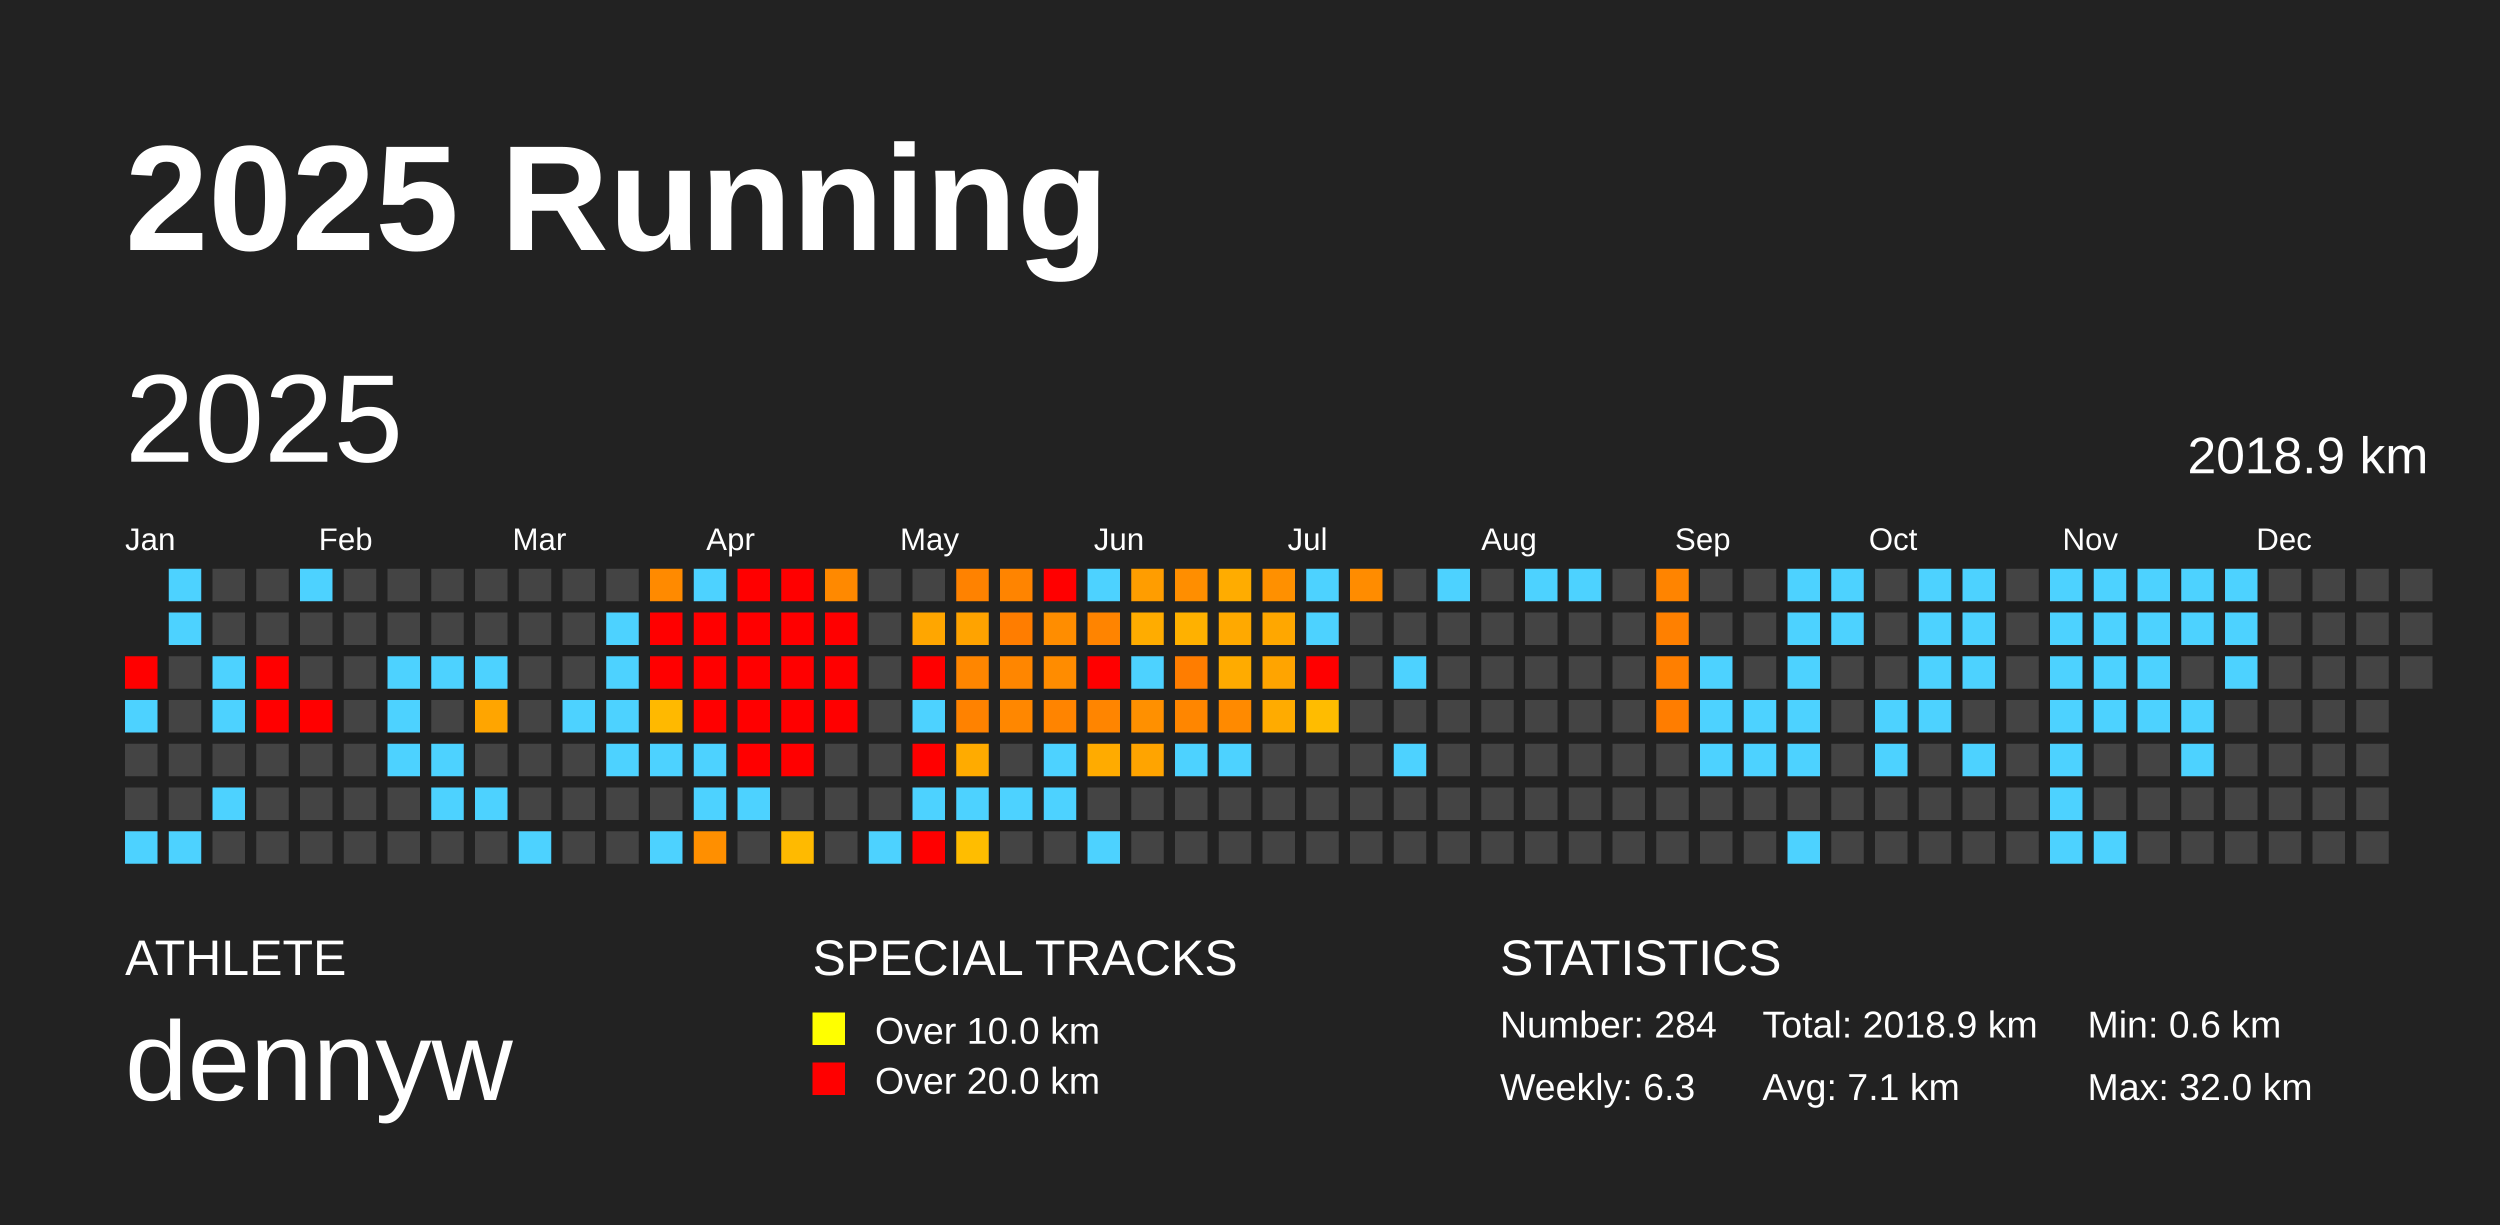
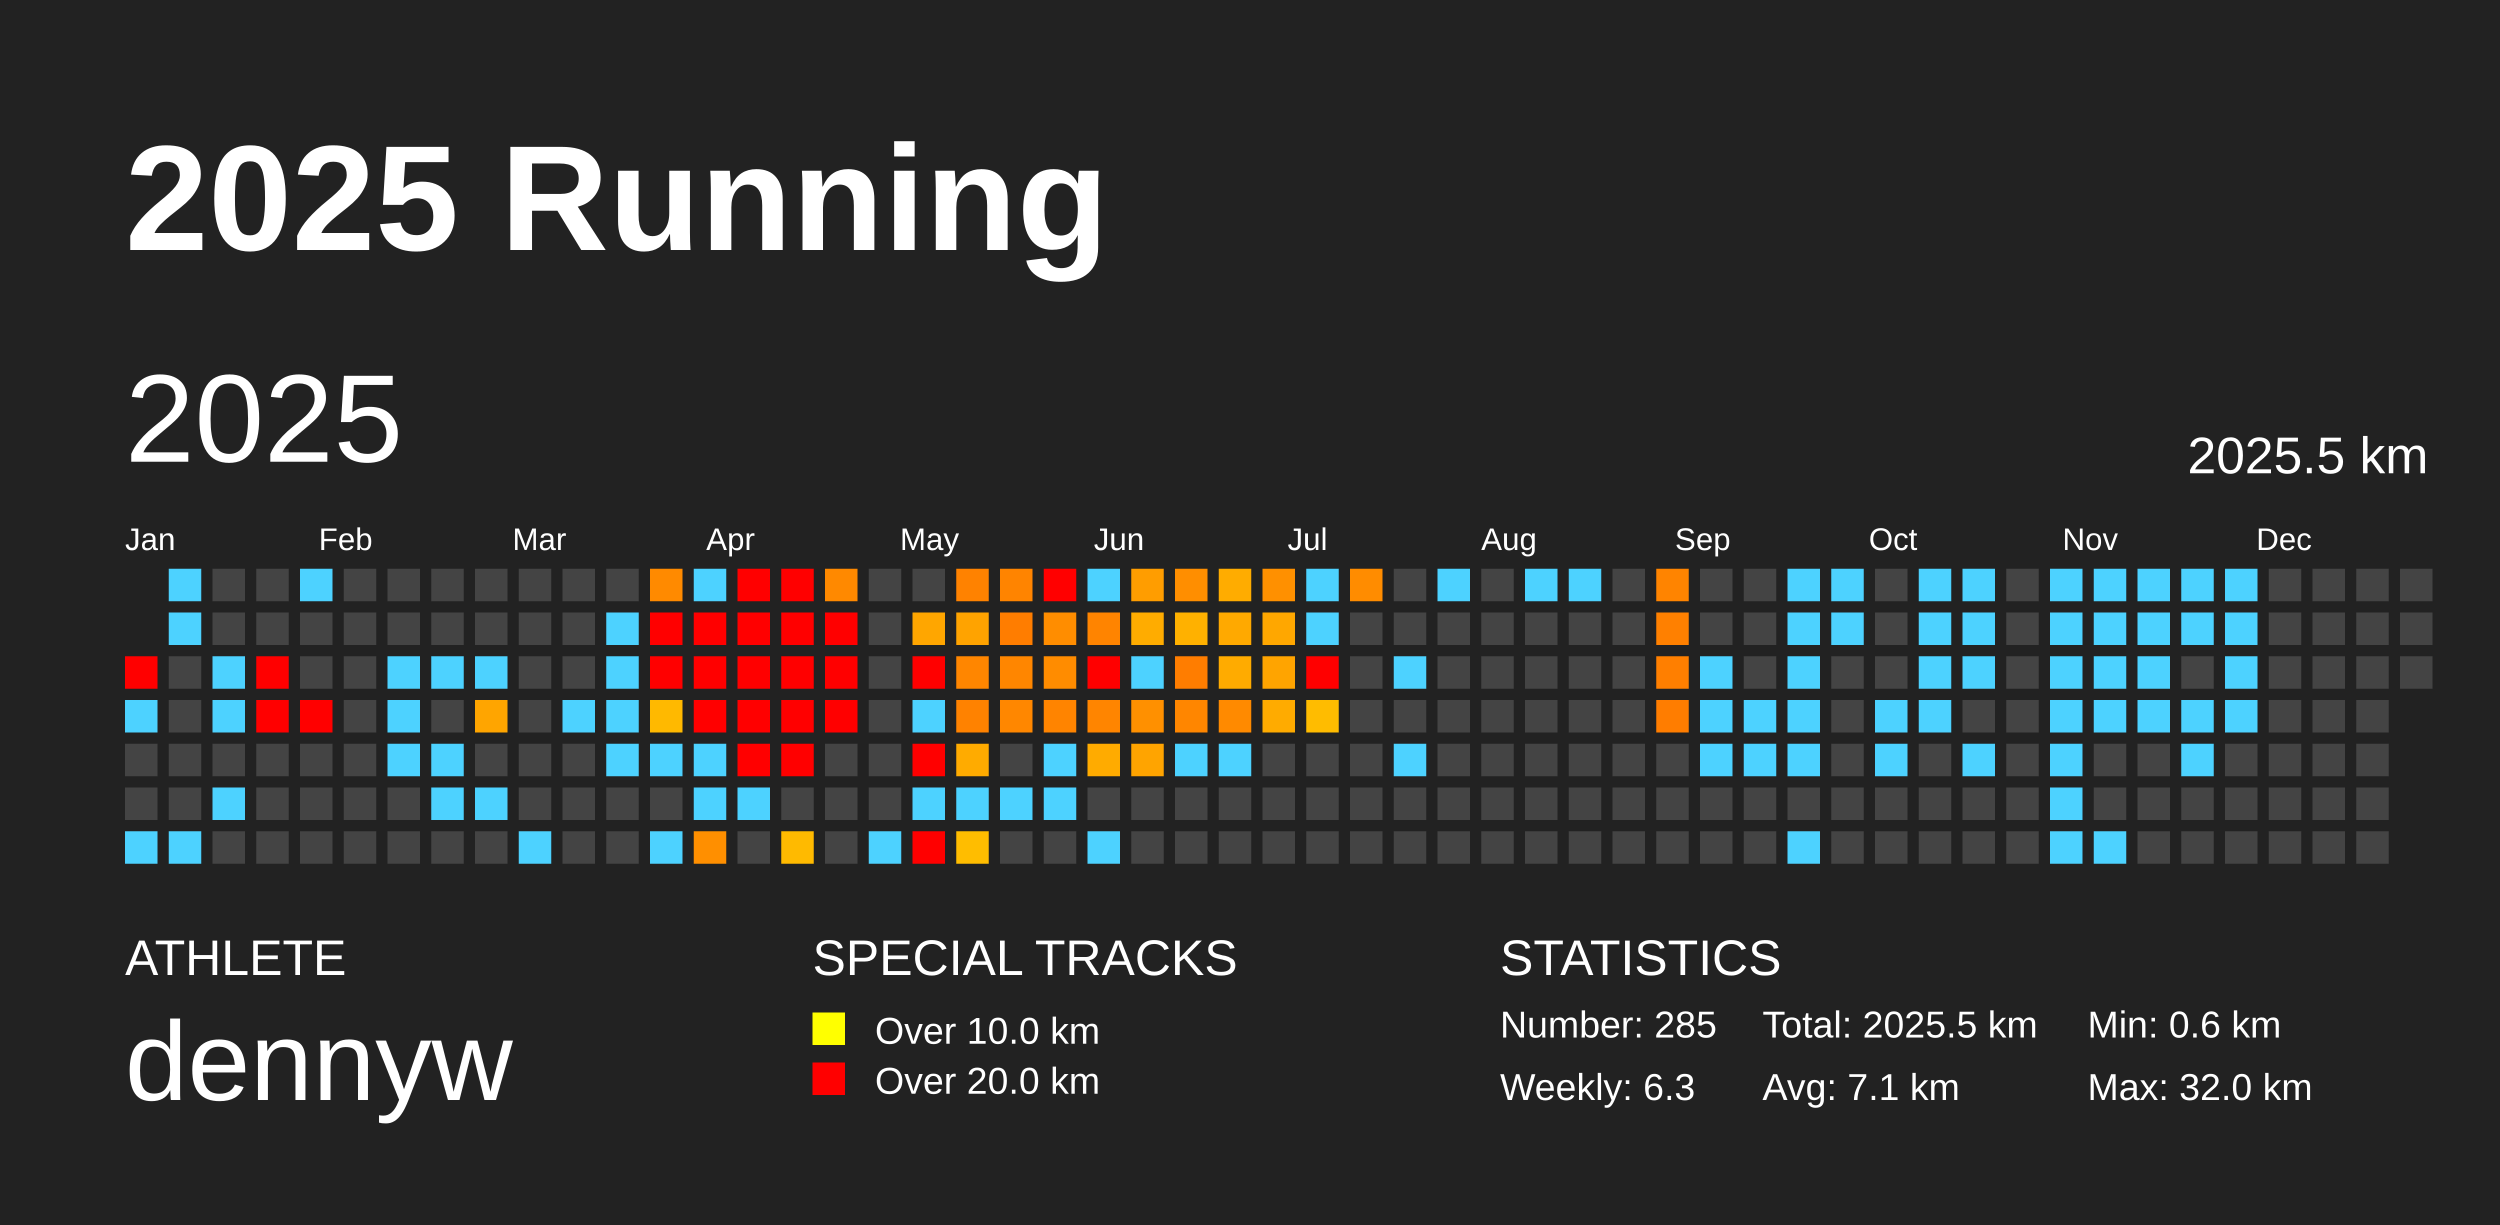
<svg xmlns="http://www.w3.org/2000/svg" baseProfile="full" height="98mm" version="1.1" viewBox="0,0,200,98" width="200mm">
  <defs />
  <rect fill="#222222" height="98" width="200" x="0" y="0" />
  <text fill="#FFFFFF" style="font-size:12px; font-family:Arial; font-weight:bold;" x="10" y="20">2025 Running</text>
  <text fill="#FFFFFF" style="font-size:4px; font-family:Arial" x="10" y="78">ATHLETE</text>
  <text fill="#FFFFFF" style="font-size:9px; font-family:Arial" x="10" y="88">dennyw</text>
  <text fill="#FFFFFF" style="font-size:4px; font-family:Arial" x="65" y="78">SPECIAL TRACKS</text>
  <rect fill="yellow" height="2.6" width="2.6" x="65" y="81" />
  <text fill="#FFFFFF" style="font-size:3px; font-family:Arial" x="70" y="83.5">Over 10.0 km</text>
  <rect fill="red" height="2.6" width="2.6" x="65" y="85" />
  <text fill="#FFFFFF" style="font-size:3px; font-family:Arial" x="70" y="87.5">Over 20.0 km</text>
  <text fill="#FFFFFF" style="font-size:4px; font-family:Arial" x="120" y="78">STATISTICS</text>
-   <text fill="#FFFFFF" style="font-size:3px; font-family:Arial" x="120" y="83">Number: 284</text>
+   <text fill="#FFFFFF" style="font-size:3px; font-family:Arial" x="120" y="83">Number: 285</text>
  <text fill="#FFFFFF" style="font-size:3px; font-family:Arial" x="120" y="88">Weekly: 6.3</text>
-   <text fill="#FFFFFF" style="font-size:3px; font-family:Arial" x="141" y="83">Total: 2018.9 km</text>
+   <text fill="#FFFFFF" style="font-size:3px; font-family:Arial" x="141" y="83">Total: 2025.5 km</text>
  <text fill="#FFFFFF" style="font-size:3px; font-family:Arial" x="141" y="88">Avg: 7.1 km</text>
  <text fill="#FFFFFF" style="font-size:3px; font-family:Arial" x="167" y="83">Min: 0.6 km</text>
  <text fill="#FFFFFF" style="font-size:3px; font-family:Arial" x="167" y="88">Max: 32.0 km</text>
  <text dominant-baseline="hanging" fill="#FFFFFF" style="font-size:10.0px; font-family:Arial;" x="10" y="30">2025</text>
-   <text dominant-baseline="hanging" fill="#FFFFFF" style="font-size:4.125px; font-family:Arial;" x="175" y="35">2018.9 km</text>
+   <text dominant-baseline="hanging" fill="#FFFFFF" style="font-size:4.125px; font-family:Arial;" x="175" y="35">2025.5 km</text>
  <text fill="#FFFFFF" style="font-size:2.5px; font-family:Arial" x="10.0" y="44">Jan</text>
  <text fill="#FFFFFF" style="font-size:2.5px; font-family:Arial" x="25.5" y="44">Feb</text>
  <text fill="#FFFFFF" style="font-size:2.5px; font-family:Arial" x="41.0" y="44">Mar</text>
  <text fill="#FFFFFF" style="font-size:2.5px; font-family:Arial" x="56.5" y="44">Apr</text>
  <text fill="#FFFFFF" style="font-size:2.5px; font-family:Arial" x="72.0" y="44">May</text>
  <text fill="#FFFFFF" style="font-size:2.5px; font-family:Arial" x="87.5" y="44">Jun</text>
  <text fill="#FFFFFF" style="font-size:2.5px; font-family:Arial" x="103.0" y="44">Jul</text>
  <text fill="#FFFFFF" style="font-size:2.5px; font-family:Arial" x="118.5" y="44">Aug</text>
  <text fill="#FFFFFF" style="font-size:2.5px; font-family:Arial" x="134.0" y="44">Sep</text>
  <text fill="#FFFFFF" style="font-size:2.5px; font-family:Arial" x="149.5" y="44">Oct</text>
  <text fill="#FFFFFF" style="font-size:2.5px; font-family:Arial" x="165.0" y="44">Nov</text>
  <text fill="#FFFFFF" style="font-size:2.5px; font-family:Arial" x="180.5" y="44">Dec</text>
  <rect fill="red" height="2.6" width="2.6" x="10.0" y="52.5" />
  <rect fill="#4dd2ff" height="2.6" width="2.6" x="10.0" y="56.0" />
  <rect fill="#444444" height="2.6" width="2.6" x="10.0" y="59.5" />
  <rect fill="#444444" height="2.6" width="2.6" x="10.0" y="63.0" />
  <rect fill="#4dd2ff" height="2.6" width="2.6" x="10.0" y="66.5" />
  <rect fill="#4dd2ff" height="2.6" width="2.6" x="13.5" y="45.5" />
  <rect fill="#4dd2ff" height="2.6" width="2.6" x="13.5" y="49.0" />
  <rect fill="#444444" height="2.6" width="2.6" x="13.5" y="52.5" />
  <rect fill="#444444" height="2.6" width="2.6" x="13.5" y="56.0" />
  <rect fill="#444444" height="2.6" width="2.6" x="13.5" y="59.5" />
  <rect fill="#444444" height="2.6" width="2.6" x="13.5" y="63.0" />
  <rect fill="#4dd2ff" height="2.6" width="2.6" x="13.5" y="66.5" />
  <rect fill="#444444" height="2.6" width="2.6" x="17.0" y="45.5" />
  <rect fill="#444444" height="2.6" width="2.6" x="17.0" y="49.0" />
  <rect fill="#4dd2ff" height="2.6" width="2.6" x="17.0" y="52.5" />
  <rect fill="#4dd2ff" height="2.6" width="2.6" x="17.0" y="56.0" />
  <rect fill="#444444" height="2.6" width="2.6" x="17.0" y="59.5" />
  <rect fill="#4dd2ff" height="2.6" width="2.6" x="17.0" y="63.0" />
  <rect fill="#444444" height="2.6" width="2.6" x="17.0" y="66.5" />
  <rect fill="#444444" height="2.6" width="2.6" x="20.5" y="45.5" />
  <rect fill="#444444" height="2.6" width="2.6" x="20.5" y="49.0" />
  <rect fill="red" height="2.6" width="2.6" x="20.5" y="52.5" />
  <rect fill="red" height="2.6" width="2.6" x="20.5" y="56.0" />
  <rect fill="#444444" height="2.6" width="2.6" x="20.5" y="59.5" />
  <rect fill="#444444" height="2.6" width="2.6" x="20.5" y="63.0" />
  <rect fill="#444444" height="2.6" width="2.6" x="20.5" y="66.5" />
  <rect fill="#4dd2ff" height="2.6" width="2.6" x="24.0" y="45.5" />
  <rect fill="#444444" height="2.6" width="2.6" x="24.0" y="49.0" />
  <rect fill="#444444" height="2.6" width="2.6" x="24.0" y="52.5" />
  <rect fill="red" height="2.6" width="2.6" x="24.0" y="56.0" />
  <rect fill="#444444" height="2.6" width="2.6" x="24.0" y="59.5" />
  <rect fill="#444444" height="2.6" width="2.6" x="24.0" y="63.0" />
  <rect fill="#444444" height="2.6" width="2.6" x="24.0" y="66.5" />
  <rect fill="#444444" height="2.6" width="2.6" x="27.5" y="45.5" />
  <rect fill="#444444" height="2.6" width="2.6" x="27.5" y="49.0" />
  <rect fill="#444444" height="2.6" width="2.6" x="27.5" y="52.5" />
  <rect fill="#444444" height="2.6" width="2.6" x="27.5" y="56.0" />
  <rect fill="#444444" height="2.6" width="2.6" x="27.5" y="59.5" />
  <rect fill="#444444" height="2.6" width="2.6" x="27.5" y="63.0" />
  <rect fill="#444444" height="2.6" width="2.6" x="27.5" y="66.5" />
  <rect fill="#444444" height="2.6" width="2.6" x="31.0" y="45.5" />
  <rect fill="#444444" height="2.6" width="2.6" x="31.0" y="49.0" />
  <rect fill="#4dd2ff" height="2.6" width="2.6" x="31.0" y="52.5" />
  <rect fill="#4dd2ff" height="2.6" width="2.6" x="31.0" y="56.0" />
  <rect fill="#4dd2ff" height="2.6" width="2.6" x="31.0" y="59.5" />
  <rect fill="#444444" height="2.6" width="2.6" x="31.0" y="63.0" />
  <rect fill="#444444" height="2.6" width="2.6" x="31.0" y="66.5" />
  <rect fill="#444444" height="2.6" width="2.6" x="34.5" y="45.5" />
  <rect fill="#444444" height="2.6" width="2.6" x="34.5" y="49.0" />
  <rect fill="#4dd2ff" height="2.6" width="2.6" x="34.5" y="52.5" />
  <rect fill="#444444" height="2.6" width="2.6" x="34.5" y="56.0" />
  <rect fill="#4dd2ff" height="2.6" width="2.6" x="34.5" y="59.5" />
  <rect fill="#4dd2ff" height="2.6" width="2.6" x="34.5" y="63.0" />
  <rect fill="#444444" height="2.6" width="2.6" x="34.5" y="66.5" />
  <rect fill="#444444" height="2.6" width="2.6" x="38.0" y="45.5" />
  <rect fill="#444444" height="2.6" width="2.6" x="38.0" y="49.0" />
  <rect fill="#4dd2ff" height="2.6" width="2.6" x="38.0" y="52.5" />
  <rect fill="#ffa500" height="2.6" width="2.6" x="38.0" y="56.0" />
  <rect fill="#444444" height="2.6" width="2.6" x="38.0" y="59.5" />
  <rect fill="#4dd2ff" height="2.6" width="2.6" x="38.0" y="63.0" />
  <rect fill="#444444" height="2.6" width="2.6" x="38.0" y="66.5" />
  <rect fill="#444444" height="2.6" width="2.6" x="41.5" y="45.5" />
  <rect fill="#444444" height="2.6" width="2.6" x="41.5" y="49.0" />
  <rect fill="#444444" height="2.6" width="2.6" x="41.5" y="52.5" />
  <rect fill="#444444" height="2.6" width="2.6" x="41.5" y="56.0" />
  <rect fill="#444444" height="2.6" width="2.6" x="41.5" y="59.5" />
  <rect fill="#444444" height="2.6" width="2.6" x="41.5" y="63.0" />
  <rect fill="#4dd2ff" height="2.6" width="2.6" x="41.5" y="66.5" />
  <rect fill="#444444" height="2.6" width="2.6" x="45.0" y="45.5" />
  <rect fill="#444444" height="2.6" width="2.6" x="45.0" y="49.0" />
  <rect fill="#444444" height="2.6" width="2.6" x="45.0" y="52.5" />
  <rect fill="#4dd2ff" height="2.6" width="2.6" x="45.0" y="56.0" />
  <rect fill="#444444" height="2.6" width="2.6" x="45.0" y="59.5" />
  <rect fill="#444444" height="2.6" width="2.6" x="45.0" y="63.0" />
  <rect fill="#444444" height="2.6" width="2.6" x="45.0" y="66.5" />
  <rect fill="#444444" height="2.6" width="2.6" x="48.5" y="45.5" />
  <rect fill="#4dd2ff" height="2.6" width="2.6" x="48.5" y="49.0" />
  <rect fill="#4dd2ff" height="2.6" width="2.6" x="48.5" y="52.5" />
  <rect fill="#4dd2ff" height="2.6" width="2.6" x="48.5" y="56.0" />
  <rect fill="#4dd2ff" height="2.6" width="2.6" x="48.5" y="59.5" />
  <rect fill="#444444" height="2.6" width="2.6" x="48.5" y="63.0" />
  <rect fill="#444444" height="2.6" width="2.6" x="48.5" y="66.5" />
  <rect fill="#ff8a00" height="2.6" width="2.6" x="52.0" y="45.5" />
  <rect fill="red" height="2.6" width="2.6" x="52.0" y="49.0" />
  <rect fill="red" height="2.6" width="2.6" x="52.0" y="52.5" />
  <rect fill="#ffb900" height="2.6" width="2.6" x="52.0" y="56.0" />
  <rect fill="#4dd2ff" height="2.6" width="2.6" x="52.0" y="59.5" />
  <rect fill="#444444" height="2.6" width="2.6" x="52.0" y="63.0" />
  <rect fill="#4dd2ff" height="2.6" width="2.6" x="52.0" y="66.5" />
  <rect fill="#4dd2ff" height="2.6" width="2.6" x="55.5" y="45.5" />
  <rect fill="red" height="2.6" width="2.6" x="55.5" y="49.0" />
  <rect fill="red" height="2.6" width="2.6" x="55.5" y="52.5" />
  <rect fill="red" height="2.6" width="2.6" x="55.5" y="56.0" />
  <rect fill="#4dd2ff" height="2.6" width="2.6" x="55.5" y="59.5" />
  <rect fill="#4dd2ff" height="2.6" width="2.6" x="55.5" y="63.0" />
  <rect fill="#ff8f00" height="2.6" width="2.6" x="55.5" y="66.5" />
  <rect fill="red" height="2.6" width="2.6" x="59.0" y="45.5" />
  <rect fill="red" height="2.6" width="2.6" x="59.0" y="49.0" />
  <rect fill="red" height="2.6" width="2.6" x="59.0" y="52.5" />
  <rect fill="red" height="2.6" width="2.6" x="59.0" y="56.0" />
  <rect fill="red" height="2.6" width="2.6" x="59.0" y="59.5" />
  <rect fill="#4dd2ff" height="2.6" width="2.6" x="59.0" y="63.0" />
  <rect fill="#444444" height="2.6" width="2.6" x="59.0" y="66.5" />
  <rect fill="red" height="2.6" width="2.6" x="62.5" y="45.5" />
  <rect fill="red" height="2.6" width="2.6" x="62.5" y="49.0" />
  <rect fill="red" height="2.6" width="2.6" x="62.5" y="52.5" />
  <rect fill="red" height="2.6" width="2.6" x="62.5" y="56.0" />
  <rect fill="red" height="2.6" width="2.6" x="62.5" y="59.5" />
  <rect fill="#444444" height="2.6" width="2.6" x="62.5" y="63.0" />
  <rect fill="#ffba00" height="2.6" width="2.6" x="62.5" y="66.5" />
  <rect fill="#ff8900" height="2.6" width="2.6" x="66.0" y="45.5" />
  <rect fill="red" height="2.6" width="2.6" x="66.0" y="49.0" />
  <rect fill="red" height="2.6" width="2.6" x="66.0" y="52.5" />
  <rect fill="red" height="2.6" width="2.6" x="66.0" y="56.0" />
  <rect fill="#444444" height="2.6" width="2.6" x="66.0" y="59.5" />
  <rect fill="#444444" height="2.6" width="2.6" x="66.0" y="63.0" />
  <rect fill="#444444" height="2.6" width="2.6" x="66.0" y="66.5" />
  <rect fill="#444444" height="2.6" width="2.6" x="69.5" y="45.5" />
  <rect fill="#444444" height="2.6" width="2.6" x="69.5" y="49.0" />
  <rect fill="#444444" height="2.6" width="2.6" x="69.5" y="52.5" />
  <rect fill="#444444" height="2.6" width="2.6" x="69.5" y="56.0" />
  <rect fill="#444444" height="2.6" width="2.6" x="69.5" y="59.5" />
  <rect fill="#444444" height="2.6" width="2.6" x="69.5" y="63.0" />
  <rect fill="#4dd2ff" height="2.6" width="2.6" x="69.5" y="66.5" />
  <rect fill="#444444" height="2.6" width="2.6" x="73.0" y="45.5" />
  <rect fill="#ffa600" height="2.6" width="2.6" x="73.0" y="49.0" />
  <rect fill="red" height="2.6" width="2.6" x="73.0" y="52.5" />
  <rect fill="#4dd2ff" height="2.6" width="2.6" x="73.0" y="56.0" />
  <rect fill="red" height="2.6" width="2.6" x="73.0" y="59.5" />
  <rect fill="#4dd2ff" height="2.6" width="2.6" x="73.0" y="63.0" />
  <rect fill="red" height="2.6" width="2.6" x="73.0" y="66.5" />
  <rect fill="#ff8200" height="2.6" width="2.6" x="76.5" y="45.5" />
  <rect fill="#ffa300" height="2.6" width="2.6" x="76.5" y="49.0" />
  <rect fill="#ff8600" height="2.6" width="2.6" x="76.5" y="52.5" />
  <rect fill="#ff8200" height="2.6" width="2.6" x="76.5" y="56.0" />
  <rect fill="#ffab00" height="2.6" width="2.6" x="76.5" y="59.5" />
  <rect fill="#4dd2ff" height="2.6" width="2.6" x="76.5" y="63.0" />
  <rect fill="#ffbd00" height="2.6" width="2.6" x="76.5" y="66.5" />
  <rect fill="#ff8400" height="2.6" width="2.6" x="80.0" y="45.5" />
  <rect fill="#ff7d00" height="2.6" width="2.6" x="80.0" y="49.0" />
  <rect fill="#ff8600" height="2.6" width="2.6" x="80.0" y="52.5" />
  <rect fill="#ff8700" height="2.6" width="2.6" x="80.0" y="56.0" />
  <rect fill="#444444" height="2.6" width="2.6" x="80.0" y="59.5" />
  <rect fill="#4dd2ff" height="2.6" width="2.6" x="80.0" y="63.0" />
  <rect fill="#444444" height="2.6" width="2.6" x="80.0" y="66.5" />
  <rect fill="red" height="2.6" width="2.6" x="83.5" y="45.5" />
  <rect fill="#ff8d00" height="2.6" width="2.6" x="83.5" y="49.0" />
  <rect fill="#ff8c00" height="2.6" width="2.6" x="83.5" y="52.5" />
  <rect fill="#ff8400" height="2.6" width="2.6" x="83.5" y="56.0" />
  <rect fill="#4dd2ff" height="2.6" width="2.6" x="83.5" y="59.5" />
  <rect fill="#4dd2ff" height="2.6" width="2.6" x="83.5" y="63.0" />
  <rect fill="#444444" height="2.6" width="2.6" x="83.5" y="66.5" />
  <rect fill="#4dd2ff" height="2.6" width="2.6" x="87.0" y="45.5" />
  <rect fill="#ff8400" height="2.6" width="2.6" x="87.0" y="49.0" />
  <rect fill="red" height="2.6" width="2.6" x="87.0" y="52.5" />
  <rect fill="#ff8500" height="2.6" width="2.6" x="87.0" y="56.0" />
  <rect fill="#ffab00" height="2.6" width="2.6" x="87.0" y="59.5" />
  <rect fill="#444444" height="2.6" width="2.6" x="87.0" y="63.0" />
  <rect fill="#4dd2ff" height="2.6" width="2.6" x="87.0" y="66.5" />
  <rect fill="#ff9d00" height="2.6" width="2.6" x="90.5" y="45.5" />
  <rect fill="#ffac00" height="2.6" width="2.6" x="90.5" y="49.0" />
  <rect fill="#4dd2ff" height="2.6" width="2.6" x="90.5" y="52.5" />
  <rect fill="#ff9000" height="2.6" width="2.6" x="90.5" y="56.0" />
  <rect fill="#ffa400" height="2.6" width="2.6" x="90.5" y="59.5" />
  <rect fill="#444444" height="2.6" width="2.6" x="90.5" y="63.0" />
  <rect fill="#444444" height="2.6" width="2.6" x="90.5" y="66.5" />
  <rect fill="#ff8e00" height="2.6" width="2.6" x="94.0" y="45.5" />
  <rect fill="#ffb100" height="2.6" width="2.6" x="94.0" y="49.0" />
  <rect fill="#ff7d00" height="2.6" width="2.6" x="94.0" y="52.5" />
  <rect fill="#ff8600" height="2.6" width="2.6" x="94.0" y="56.0" />
  <rect fill="#4dd2ff" height="2.6" width="2.6" x="94.0" y="59.5" />
  <rect fill="#444444" height="2.6" width="2.6" x="94.0" y="63.0" />
  <rect fill="#444444" height="2.6" width="2.6" x="94.0" y="66.5" />
  <rect fill="#ffac00" height="2.6" width="2.6" x="97.5" y="45.5" />
  <rect fill="#ffa900" height="2.6" width="2.6" x="97.5" y="49.0" />
  <rect fill="#ffab00" height="2.6" width="2.6" x="97.5" y="52.5" />
  <rect fill="#ff8a00" height="2.6" width="2.6" x="97.5" y="56.0" />
  <rect fill="#4dd2ff" height="2.6" width="2.6" x="97.5" y="59.5" />
  <rect fill="#444444" height="2.6" width="2.6" x="97.5" y="63.0" />
  <rect fill="#444444" height="2.6" width="2.6" x="97.5" y="66.5" />
  <rect fill="#ff9000" height="2.6" width="2.6" x="101.0" y="45.5" />
  <rect fill="#ffa700" height="2.6" width="2.6" x="101.0" y="49.0" />
  <rect fill="#ffa400" height="2.6" width="2.6" x="101.0" y="52.5" />
  <rect fill="#ffab00" height="2.6" width="2.6" x="101.0" y="56.0" />
  <rect fill="#444444" height="2.6" width="2.6" x="101.0" y="59.5" />
  <rect fill="#444444" height="2.6" width="2.6" x="101.0" y="63.0" />
  <rect fill="#444444" height="2.6" width="2.6" x="101.0" y="66.5" />
  <rect fill="#4dd2ff" height="2.6" width="2.6" x="104.5" y="45.5" />
  <rect fill="#4dd2ff" height="2.6" width="2.6" x="104.5" y="49.0" />
  <rect fill="red" height="2.6" width="2.6" x="104.5" y="52.5" />
  <rect fill="#ffbc00" height="2.6" width="2.6" x="104.5" y="56.0" />
  <rect fill="#444444" height="2.6" width="2.6" x="104.5" y="59.5" />
  <rect fill="#444444" height="2.6" width="2.6" x="104.5" y="63.0" />
  <rect fill="#444444" height="2.6" width="2.6" x="104.5" y="66.5" />
  <rect fill="#ff8c00" height="2.6" width="2.6" x="108.0" y="45.5" />
  <rect fill="#444444" height="2.6" width="2.6" x="108.0" y="49.0" />
  <rect fill="#444444" height="2.6" width="2.6" x="108.0" y="52.5" />
  <rect fill="#444444" height="2.6" width="2.6" x="108.0" y="56.0" />
  <rect fill="#444444" height="2.6" width="2.6" x="108.0" y="59.5" />
  <rect fill="#444444" height="2.6" width="2.6" x="108.0" y="63.0" />
  <rect fill="#444444" height="2.6" width="2.6" x="108.0" y="66.5" />
  <rect fill="#444444" height="2.6" width="2.6" x="111.5" y="45.5" />
  <rect fill="#444444" height="2.6" width="2.6" x="111.5" y="49.0" />
  <rect fill="#4dd2ff" height="2.6" width="2.6" x="111.5" y="52.5" />
  <rect fill="#444444" height="2.6" width="2.6" x="111.5" y="56.0" />
  <rect fill="#4dd2ff" height="2.6" width="2.6" x="111.5" y="59.5" />
  <rect fill="#444444" height="2.6" width="2.6" x="111.5" y="63.0" />
  <rect fill="#444444" height="2.6" width="2.6" x="111.5" y="66.5" />
  <rect fill="#4dd2ff" height="2.6" width="2.6" x="115.0" y="45.5" />
  <rect fill="#444444" height="2.6" width="2.6" x="115.0" y="49.0" />
  <rect fill="#444444" height="2.6" width="2.6" x="115.0" y="52.5" />
  <rect fill="#444444" height="2.6" width="2.6" x="115.0" y="56.0" />
  <rect fill="#444444" height="2.6" width="2.6" x="115.0" y="59.5" />
  <rect fill="#444444" height="2.6" width="2.6" x="115.0" y="63.0" />
  <rect fill="#444444" height="2.6" width="2.6" x="115.0" y="66.5" />
  <rect fill="#444444" height="2.6" width="2.6" x="118.5" y="45.5" />
  <rect fill="#444444" height="2.6" width="2.6" x="118.5" y="49.0" />
  <rect fill="#444444" height="2.6" width="2.6" x="118.5" y="52.5" />
  <rect fill="#444444" height="2.6" width="2.6" x="118.5" y="56.0" />
  <rect fill="#444444" height="2.6" width="2.6" x="118.5" y="59.5" />
  <rect fill="#444444" height="2.6" width="2.6" x="118.5" y="63.0" />
  <rect fill="#444444" height="2.6" width="2.6" x="118.5" y="66.5" />
  <rect fill="#4dd2ff" height="2.6" width="2.6" x="122.0" y="45.5" />
  <rect fill="#444444" height="2.6" width="2.6" x="122.0" y="49.0" />
  <rect fill="#444444" height="2.6" width="2.6" x="122.0" y="52.5" />
  <rect fill="#444444" height="2.6" width="2.6" x="122.0" y="56.0" />
  <rect fill="#444444" height="2.6" width="2.6" x="122.0" y="59.5" />
  <rect fill="#444444" height="2.6" width="2.6" x="122.0" y="63.0" />
  <rect fill="#444444" height="2.6" width="2.6" x="122.0" y="66.5" />
  <rect fill="#4dd2ff" height="2.6" width="2.6" x="125.5" y="45.5" />
  <rect fill="#444444" height="2.6" width="2.6" x="125.5" y="49.0" />
  <rect fill="#444444" height="2.6" width="2.6" x="125.5" y="52.5" />
  <rect fill="#444444" height="2.6" width="2.6" x="125.5" y="56.0" />
  <rect fill="#444444" height="2.6" width="2.6" x="125.5" y="59.5" />
  <rect fill="#444444" height="2.6" width="2.6" x="125.5" y="63.0" />
  <rect fill="#444444" height="2.6" width="2.6" x="125.5" y="66.5" />
  <rect fill="#444444" height="2.6" width="2.6" x="129.0" y="45.5" />
  <rect fill="#444444" height="2.6" width="2.6" x="129.0" y="49.0" />
  <rect fill="#444444" height="2.6" width="2.6" x="129.0" y="52.5" />
  <rect fill="#444444" height="2.6" width="2.6" x="129.0" y="56.0" />
  <rect fill="#444444" height="2.6" width="2.6" x="129.0" y="59.5" />
  <rect fill="#444444" height="2.6" width="2.6" x="129.0" y="63.0" />
  <rect fill="#444444" height="2.6" width="2.6" x="129.0" y="66.5" />
  <rect fill="#ff8400" height="2.6" width="2.6" x="132.5" y="45.5" />
  <rect fill="#ff8000" height="2.6" width="2.6" x="132.5" y="49.0" />
  <rect fill="#ff7f00" height="2.6" width="2.6" x="132.5" y="52.5" />
  <rect fill="#ff7d00" height="2.6" width="2.6" x="132.5" y="56.0" />
  <rect fill="#444444" height="2.6" width="2.6" x="132.5" y="59.5" />
  <rect fill="#444444" height="2.6" width="2.6" x="132.5" y="63.0" />
  <rect fill="#444444" height="2.6" width="2.6" x="132.5" y="66.5" />
  <rect fill="#444444" height="2.6" width="2.6" x="136.0" y="45.5" />
  <rect fill="#444444" height="2.6" width="2.6" x="136.0" y="49.0" />
  <rect fill="#4dd2ff" height="2.6" width="2.6" x="136.0" y="52.5" />
  <rect fill="#4dd2ff" height="2.6" width="2.6" x="136.0" y="56.0" />
  <rect fill="#4dd2ff" height="2.6" width="2.6" x="136.0" y="59.5" />
  <rect fill="#444444" height="2.6" width="2.6" x="136.0" y="63.0" />
  <rect fill="#444444" height="2.6" width="2.6" x="136.0" y="66.5" />
  <rect fill="#444444" height="2.6" width="2.6" x="139.5" y="45.5" />
  <rect fill="#444444" height="2.6" width="2.6" x="139.5" y="49.0" />
  <rect fill="#444444" height="2.6" width="2.6" x="139.5" y="52.5" />
  <rect fill="#4dd2ff" height="2.6" width="2.6" x="139.5" y="56.0" />
  <rect fill="#4dd2ff" height="2.6" width="2.6" x="139.5" y="59.5" />
  <rect fill="#444444" height="2.6" width="2.6" x="139.5" y="63.0" />
  <rect fill="#444444" height="2.6" width="2.6" x="139.5" y="66.5" />
  <rect fill="#4dd2ff" height="2.6" width="2.6" x="143.0" y="45.5" />
  <rect fill="#4dd2ff" height="2.6" width="2.6" x="143.0" y="49.0" />
  <rect fill="#4dd2ff" height="2.6" width="2.6" x="143.0" y="52.5" />
  <rect fill="#4dd2ff" height="2.6" width="2.6" x="143.0" y="56.0" />
  <rect fill="#4dd2ff" height="2.6" width="2.6" x="143.0" y="59.5" />
  <rect fill="#444444" height="2.6" width="2.6" x="143.0" y="63.0" />
  <rect fill="#4dd2ff" height="2.6" width="2.6" x="143.0" y="66.5" />
  <rect fill="#4dd2ff" height="2.6" width="2.6" x="146.5" y="45.5" />
  <rect fill="#4dd2ff" height="2.6" width="2.6" x="146.5" y="49.0" />
  <rect fill="#444444" height="2.6" width="2.6" x="146.5" y="52.5" />
  <rect fill="#444444" height="2.6" width="2.6" x="146.5" y="56.0" />
  <rect fill="#444444" height="2.6" width="2.6" x="146.5" y="59.5" />
  <rect fill="#444444" height="2.6" width="2.6" x="146.5" y="63.0" />
  <rect fill="#444444" height="2.6" width="2.6" x="146.5" y="66.5" />
  <rect fill="#444444" height="2.6" width="2.6" x="150.0" y="45.5" />
  <rect fill="#444444" height="2.6" width="2.6" x="150.0" y="49.0" />
  <rect fill="#444444" height="2.6" width="2.6" x="150.0" y="52.5" />
  <rect fill="#4dd2ff" height="2.6" width="2.6" x="150.0" y="56.0" />
  <rect fill="#4dd2ff" height="2.6" width="2.6" x="150.0" y="59.5" />
  <rect fill="#444444" height="2.6" width="2.6" x="150.0" y="63.0" />
  <rect fill="#444444" height="2.6" width="2.6" x="150.0" y="66.5" />
  <rect fill="#4dd2ff" height="2.6" width="2.6" x="153.5" y="45.5" />
  <rect fill="#4dd2ff" height="2.6" width="2.6" x="153.5" y="49.0" />
  <rect fill="#4dd2ff" height="2.6" width="2.6" x="153.5" y="52.5" />
  <rect fill="#4dd2ff" height="2.6" width="2.6" x="153.5" y="56.0" />
  <rect fill="#444444" height="2.6" width="2.6" x="153.5" y="59.5" />
  <rect fill="#444444" height="2.6" width="2.6" x="153.5" y="63.0" />
  <rect fill="#444444" height="2.6" width="2.6" x="153.5" y="66.5" />
  <rect fill="#4dd2ff" height="2.6" width="2.6" x="157.0" y="45.5" />
  <rect fill="#4dd2ff" height="2.6" width="2.6" x="157.0" y="49.0" />
  <rect fill="#4dd2ff" height="2.6" width="2.6" x="157.0" y="52.5" />
  <rect fill="#444444" height="2.6" width="2.6" x="157.0" y="56.0" />
  <rect fill="#4dd2ff" height="2.6" width="2.6" x="157.0" y="59.5" />
  <rect fill="#444444" height="2.6" width="2.6" x="157.0" y="63.0" />
  <rect fill="#444444" height="2.6" width="2.6" x="157.0" y="66.5" />
  <rect fill="#444444" height="2.6" width="2.6" x="160.5" y="45.5" />
  <rect fill="#444444" height="2.6" width="2.6" x="160.5" y="49.0" />
  <rect fill="#444444" height="2.6" width="2.6" x="160.5" y="52.5" />
  <rect fill="#444444" height="2.6" width="2.6" x="160.5" y="56.0" />
  <rect fill="#444444" height="2.6" width="2.6" x="160.5" y="59.5" />
  <rect fill="#444444" height="2.6" width="2.6" x="160.5" y="63.0" />
  <rect fill="#444444" height="2.6" width="2.6" x="160.5" y="66.5" />
  <rect fill="#4dd2ff" height="2.6" width="2.6" x="164.0" y="45.5" />
  <rect fill="#4dd2ff" height="2.6" width="2.6" x="164.0" y="49.0" />
  <rect fill="#4dd2ff" height="2.6" width="2.6" x="164.0" y="52.5" />
  <rect fill="#4dd2ff" height="2.6" width="2.6" x="164.0" y="56.0" />
  <rect fill="#4dd2ff" height="2.6" width="2.6" x="164.0" y="59.5" />
  <rect fill="#4dd2ff" height="2.6" width="2.6" x="164.0" y="63.0" />
  <rect fill="#4dd2ff" height="2.6" width="2.6" x="164.0" y="66.5" />
  <rect fill="#4dd2ff" height="2.6" width="2.6" x="167.5" y="45.5" />
  <rect fill="#4dd2ff" height="2.6" width="2.6" x="167.5" y="49.0" />
  <rect fill="#4dd2ff" height="2.6" width="2.6" x="167.5" y="52.5" />
  <rect fill="#4dd2ff" height="2.6" width="2.6" x="167.5" y="56.0" />
  <rect fill="#444444" height="2.6" width="2.6" x="167.5" y="59.5" />
  <rect fill="#444444" height="2.6" width="2.6" x="167.5" y="63.0" />
  <rect fill="#4dd2ff" height="2.6" width="2.6" x="167.5" y="66.5" />
  <rect fill="#4dd2ff" height="2.6" width="2.6" x="171.0" y="45.5" />
  <rect fill="#4dd2ff" height="2.6" width="2.6" x="171.0" y="49.0" />
  <rect fill="#4dd2ff" height="2.6" width="2.6" x="171.0" y="52.5" />
  <rect fill="#4dd2ff" height="2.6" width="2.6" x="171.0" y="56.0" />
  <rect fill="#444444" height="2.6" width="2.6" x="171.0" y="59.5" />
  <rect fill="#444444" height="2.6" width="2.6" x="171.0" y="63.0" />
  <rect fill="#444444" height="2.6" width="2.6" x="171.0" y="66.5" />
  <rect fill="#4dd2ff" height="2.6" width="2.6" x="174.5" y="45.5" />
  <rect fill="#4dd2ff" height="2.6" width="2.6" x="174.5" y="49.0" />
  <rect fill="#444444" height="2.6" width="2.6" x="174.5" y="52.5" />
  <rect fill="#4dd2ff" height="2.6" width="2.6" x="174.5" y="56.0" />
  <rect fill="#4dd2ff" height="2.6" width="2.6" x="174.5" y="59.5" />
  <rect fill="#444444" height="2.6" width="2.6" x="174.5" y="63.0" />
  <rect fill="#444444" height="2.6" width="2.6" x="174.5" y="66.5" />
  <rect fill="#4dd2ff" height="2.6" width="2.6" x="178.0" y="45.5" />
  <rect fill="#4dd2ff" height="2.6" width="2.6" x="178.0" y="49.0" />
  <rect fill="#4dd2ff" height="2.6" width="2.6" x="178.0" y="52.5" />
-   <rect fill="#444444" height="2.6" width="2.6" x="178.0" y="56.0" />
+   <rect fill="#4dd2ff" height="2.6" width="2.6" x="178.0" y="56.0" />
  <rect fill="#444444" height="2.6" width="2.6" x="178.0" y="59.5" />
  <rect fill="#444444" height="2.6" width="2.6" x="178.0" y="63.0" />
  <rect fill="#444444" height="2.6" width="2.6" x="178.0" y="66.5" />
  <rect fill="#444444" height="2.6" width="2.6" x="181.5" y="45.5" />
  <rect fill="#444444" height="2.6" width="2.6" x="181.5" y="49.0" />
  <rect fill="#444444" height="2.6" width="2.6" x="181.5" y="52.5" />
  <rect fill="#444444" height="2.6" width="2.6" x="181.5" y="56.0" />
  <rect fill="#444444" height="2.6" width="2.6" x="181.5" y="59.5" />
  <rect fill="#444444" height="2.6" width="2.6" x="181.5" y="63.0" />
  <rect fill="#444444" height="2.6" width="2.6" x="181.5" y="66.5" />
  <rect fill="#444444" height="2.6" width="2.6" x="185.0" y="45.5" />
  <rect fill="#444444" height="2.6" width="2.6" x="185.0" y="49.0" />
  <rect fill="#444444" height="2.6" width="2.6" x="185.0" y="52.5" />
  <rect fill="#444444" height="2.6" width="2.6" x="185.0" y="56.0" />
  <rect fill="#444444" height="2.6" width="2.6" x="185.0" y="59.5" />
  <rect fill="#444444" height="2.6" width="2.6" x="185.0" y="63.0" />
  <rect fill="#444444" height="2.6" width="2.6" x="185.0" y="66.5" />
  <rect fill="#444444" height="2.6" width="2.6" x="188.5" y="45.5" />
  <rect fill="#444444" height="2.6" width="2.6" x="188.5" y="49.0" />
  <rect fill="#444444" height="2.6" width="2.6" x="188.5" y="52.5" />
  <rect fill="#444444" height="2.6" width="2.6" x="188.5" y="56.0" />
  <rect fill="#444444" height="2.6" width="2.6" x="188.5" y="59.5" />
  <rect fill="#444444" height="2.6" width="2.6" x="188.5" y="63.0" />
  <rect fill="#444444" height="2.6" width="2.6" x="188.5" y="66.5" />
  <rect fill="#444444" height="2.6" width="2.6" x="192.0" y="45.5" />
  <rect fill="#444444" height="2.6" width="2.6" x="192.0" y="49.0" />
  <rect fill="#444444" height="2.6" width="2.6" x="192.0" y="52.5" />
</svg>
